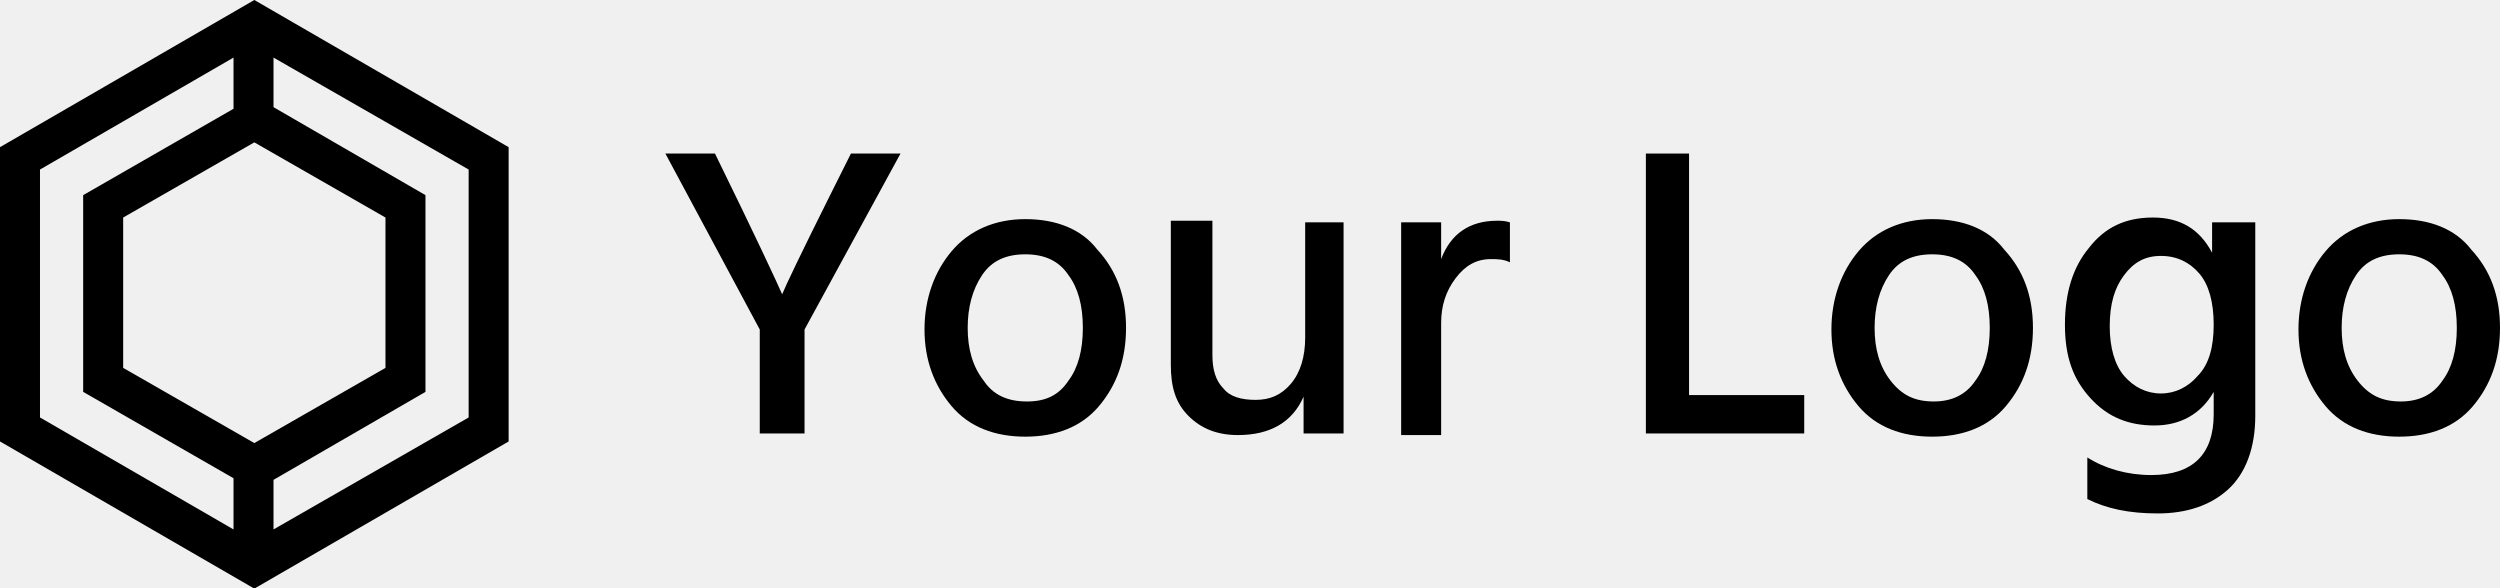
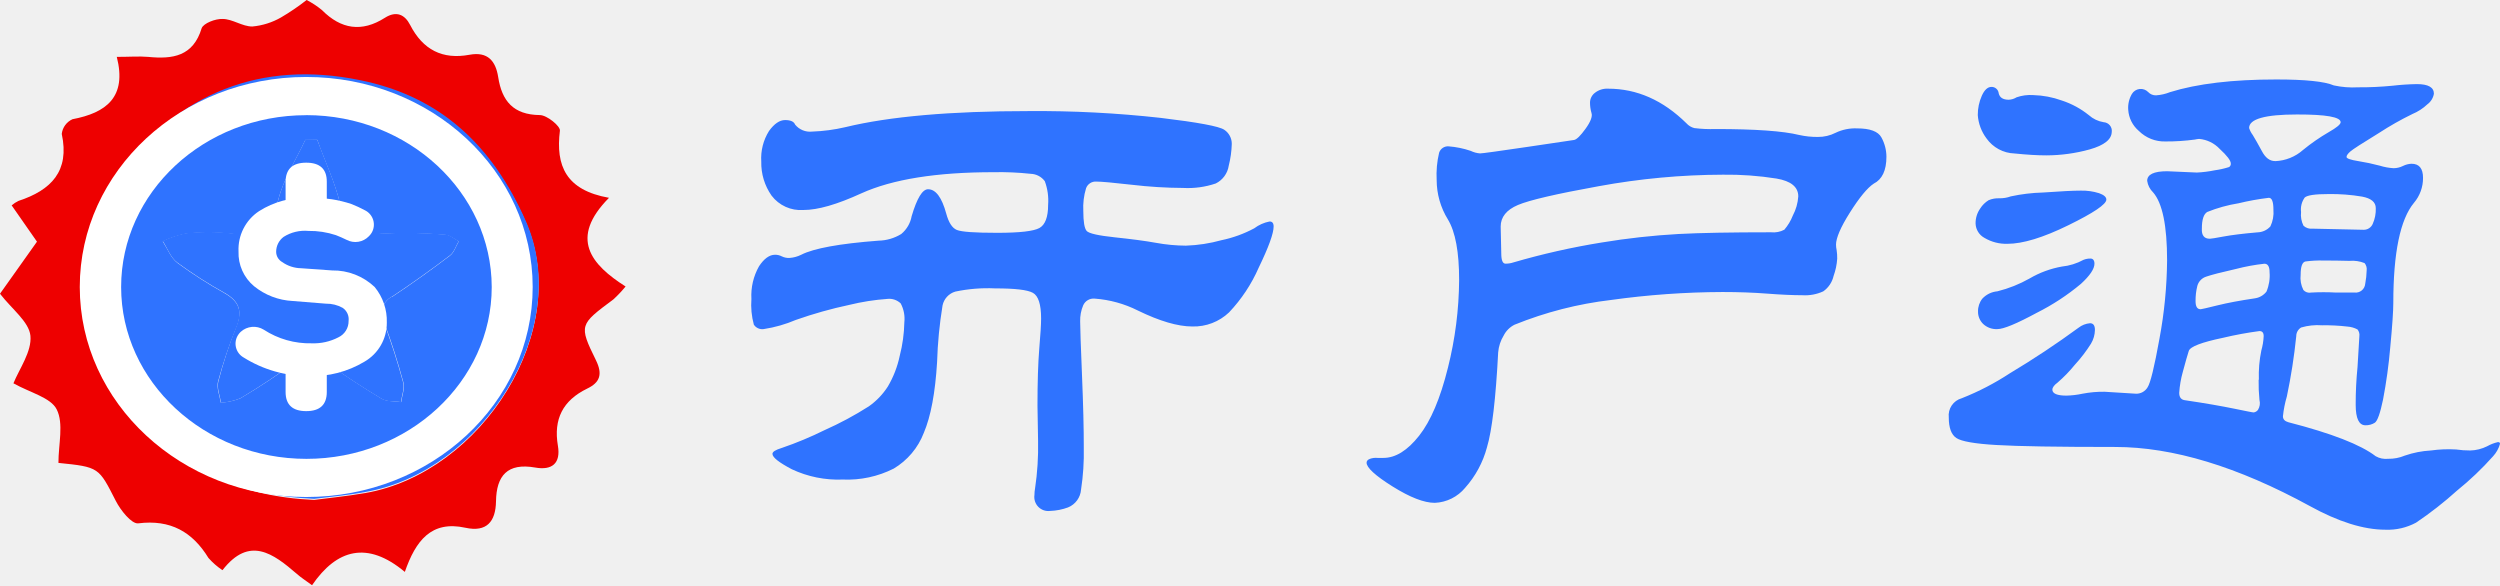
- <svg xmlns="http://www.w3.org/2000/svg" version="1.1" id="Layer_1" x="0px" y="0px" viewBox="0 0 156.3 36.7" style="enable-background:new 0 0 156.3 36.7;" xml:space="preserve">
-   <g>
-     <path d="M50.2,27.1h-2.7v-6.5l-5.9-11h3.1c2.5,5.1,3.9,8.1,4.2,8.8c0.2-0.5,1.2-2.6,3-6.2l1.3-2.6h3.1l-6,11V27.1z" />
-     <path d="M70.4,20.5c0,2-0.6,3.6-1.7,4.9c-1.1,1.3-2.7,1.9-4.6,1.9c-1.9,0-3.5-0.6-4.6-1.9c-1.1-1.3-1.7-2.9-1.7-4.8   s0.6-3.6,1.7-4.9c1.1-1.3,2.7-2,4.6-2c1.9,0,3.5,0.6,4.5,1.9C69.8,16.9,70.4,18.5,70.4,20.5z M67.7,20.5c0-1.4-0.3-2.5-0.9-3.3   c-0.6-0.9-1.5-1.3-2.7-1.3c-1.2,0-2.1,0.4-2.7,1.3c-0.6,0.9-0.9,2-0.9,3.3c0,1.3,0.3,2.4,1,3.3c0.6,0.9,1.5,1.3,2.7,1.3   s2-0.4,2.6-1.3C67.4,23,67.7,21.9,67.7,20.5z" />
-     <path d="M81.4,13.9H84v13.2h-2.5v-2.3c-0.7,1.6-2.1,2.4-4.1,2.4c-1.3,0-2.3-0.4-3.1-1.2c-0.8-0.8-1.1-1.8-1.1-3.2v-9h2.6v8.4   c0,0.9,0.2,1.6,0.7,2.1c0.4,0.5,1.1,0.7,2,0.7c0.9,0,1.6-0.3,2.2-1c0.6-0.7,0.9-1.7,0.9-2.9V13.9z" />
-     <path d="M90.1,13.9v2.3c0.6-1.6,1.8-2.4,3.5-2.4c0.2,0,0.5,0,0.8,0.1v2.5c-0.4-0.2-0.8-0.2-1.2-0.2c-0.9,0-1.6,0.4-2.2,1.2   c-0.6,0.8-0.9,1.7-0.9,2.8v7h-2.5V13.9H90.1z" />
-     <path d="M105.6,24.7h7.2v2.4h-9.9V9.6h2.7V24.7z" />
-     <path d="M127.1,20.5c0,2-0.6,3.6-1.7,4.9c-1.1,1.3-2.7,1.9-4.6,1.9c-1.9,0-3.5-0.6-4.6-1.9c-1.1-1.3-1.7-2.9-1.7-4.8   s0.6-3.6,1.7-4.9c1.1-1.3,2.7-2,4.6-2c1.9,0,3.5,0.6,4.5,1.9C126.5,16.9,127.1,18.5,127.1,20.5z M124.4,20.5c0-1.4-0.3-2.5-0.9-3.3   c-0.6-0.9-1.5-1.3-2.7-1.3c-1.2,0-2.1,0.4-2.7,1.3c-0.6,0.9-0.9,2-0.9,3.3c0,1.3,0.3,2.4,1,3.3s1.5,1.3,2.7,1.3   c1.1,0,2-0.4,2.6-1.3C124.1,23,124.4,21.9,124.4,20.5z" />
-     <path d="M138.5,13.9h2.5V26c0,2-0.6,3.6-1.7,4.6s-2.6,1.5-4.4,1.5c-1.8,0-3.2-0.3-4.4-0.9v-2.6c1.1,0.7,2.5,1.1,4,1.1   c2.6,0,3.9-1.3,3.9-3.8v-1.4c-0.8,1.4-2.1,2.1-3.7,2.1c-1.6,0-2.9-0.5-4-1.7s-1.6-2.6-1.6-4.6c0-2,0.5-3.6,1.5-4.8   c1-1.3,2.3-1.9,4-1.9s2.9,0.7,3.7,2.2V13.9z M131.9,20.4c0,1.3,0.3,2.4,0.9,3.1c0.6,0.7,1.4,1.1,2.3,1.1s1.7-0.4,2.3-1.1   c0.7-0.7,1-1.8,1-3.2c0-1.4-0.3-2.5-0.9-3.2s-1.4-1.1-2.4-1.1c-1,0-1.7,0.4-2.3,1.2C132.2,18,131.9,19,131.9,20.4z" />
-     <path d="M156.3,20.5c0,2-0.6,3.6-1.7,4.9c-1.1,1.3-2.7,1.9-4.6,1.9c-1.9,0-3.5-0.6-4.6-1.9c-1.1-1.3-1.7-2.9-1.7-4.8   s0.6-3.6,1.7-4.9c1.1-1.3,2.7-2,4.6-2c1.9,0,3.5,0.6,4.5,1.9C155.7,16.9,156.3,18.5,156.3,20.5z M153.6,20.5c0-1.4-0.3-2.5-0.9-3.3   c-0.6-0.9-1.5-1.3-2.7-1.3c-1.2,0-2.1,0.4-2.7,1.3c-0.6,0.9-0.9,2-0.9,3.3c0,1.3,0.3,2.4,1,3.3s1.5,1.3,2.7,1.3   c1.1,0,2-0.4,2.6-1.3C153.3,23,153.6,21.9,153.6,20.5z" />
+ <svg xmlns="http://www.w3.org/2000/svg" id="图层_1" data-name="图层 1" viewBox="0 0 420.61 98.46">
+   <defs>
+     <style>.cls-2{fill:#2f73ff}.cls-3{isolation:isolate}.cls-4{fill:#fff}</style>
+   </defs>
+   <path d="M12.45 78.51c0-3.14.92-6.6-.29-9-1-2-4.49-2.82-7.28-4.39 1-2.46 3.11-5.34 2.86-8-.24-2.36-3.12-4.48-5.12-7.07l6.22-8.76-4.26-6.11a5.41 5.41 0 0 1 1.15-.75c5.49-1.8 8.64-5 7.28-11.27a3.1 3.1 0 0 1 1.8-2.47C20.47 19.61 24 17 22.27 10.2c2.16 0 3.74-.13 5.28 0 4.13.41 7.57-.09 9-4.83.31-.82 2.31-1.61 3.53-1.55 1.66 0 3.31 1.28 5 1.27a11.9 11.9 0 0 0 4.81-1.52A38.81 38.81 0 0 0 54.21.63a14.62 14.62 0 0 1 2.57 1.69c3.22 3.24 6.71 3.78 10.6 1.3 1.91-1.21 3.34-.56 4.25 1.22 2.14 4.16 5.43 5.86 10 5 3.05-.56 4.39 1.05 4.81 3.77.62 4 2.54 6.33 7 6.38 1.19 0 3.48 1.86 3.38 2.63-.73 5.89 1 10 8.26 11.29-6.76 6.83-3 11.24 2.79 14.92a20.94 20.94 0 0 1-2.05 2.17c-5.7 4.25-5.85 4.3-2.93 10.25 1.17 2.39.63 3.75-1.48 4.76-4.12 2-5.68 5.16-4.93 9.59.52 3-1 4.2-3.82 3.69-4.66-.82-6.53 1.36-6.59 5.7-.06 3.39-1.56 5.22-5.15 4.43-5.76-1.26-8.37 2.2-10.19 7.43-6.29-5.26-11.44-3.85-15.61 2.24-1.11-.81-1.87-1.3-2.54-1.89-4-3.45-8-6.47-12.53-.64a11.88 11.88 0 0 1-2.36-2.06C35 90.11 31.3 88 25.88 88.68c-1.12.14-3-2.23-3.79-3.8-2.87-5.61-2.75-5.67-9.64-6.37zm43 6.23c2.08-.28 5.38-.6 8.63-1.16 19.58-3.4 35-27.41 27-45.54-5.64-12.8-14.34-21-27.94-23.75-16.69-3.37-30.43 2.24-40.51 15.58-9.21 12.2-6.32 32.48 2.59 41.39 8.28 8.29 17.47 12.91 30.26 13.48z" transform="translate(-2.62 -.63)" style="fill:#e00" />
+   <path class="cls-2" d="M55.48 84.56c-12.79-.56-22-5.18-30.26-13.48-8.91-8.9-11.8-29.19-2.59-41.39 10.08-13.34 23.82-19 40.54-15.58 13.6 2.75 22.3 11 27.94 23.76 8 18.12-7.42 42.13-27 45.53-3.25.6-6.55.88-8.63 1.16zm.52-60.4h-2c-1.58 3.37-3.7 6.61-4.58 10.15-1.14 4.58-3.39 6.3-8 5.63a34 34 0 0 0-7.55 0 16.79 16.79 0 0 0-3.87 1.3c.8 1.23 1.36 2.78 2.46 3.62a75.42 75.42 0 0 0 8 5.13c2.33 1.35 3 2.95 2 5.53a76 76 0 0 0-3.16 9.3c-.28 1.07.28 2.36.46 3.55a10.45 10.45 0 0 0 3.31-.73 114.56 114.56 0 0 0 9.56-6.33c1.93-1.46 3.25-.87 4.91.31 3 2.13 6.1 4.18 9.27 6.07.9.54 2.2.41 3.31.59.15-1.11.64-2.32.37-3.32-.93-3.43-2-6.82-3.26-10.16a3.15 3.15 0 0 1 1.3-4.25h.1c3.3-2.19 6.52-4.5 9.68-6.89.71-.53 1-1.6 1.5-2.42-.77-.38-1.52-1.06-2.3-1.1a75.35 75.35 0 0 0-10.73-.17c-4 .38-6-.88-6.91-4.9C59 31.3 57.28 27.82 56 24.16z" transform="translate(-2.62 -.63)" />
+   <path class="cls-2" d="M56 24.16c1.32 3.61 3 7.14 3.87 10.86.91 4 2.91 5.28 6.91 4.9a75.35 75.35 0 0 1 10.73.17c.78 0 1.53.72 2.3 1.1-.49.82-.79 1.89-1.5 2.42-3.16 2.39-6.38 4.7-9.68 6.89a3.14 3.14 0 0 0-1.45 4.2v.1c1.23 3.34 2.33 6.73 3.26 10.16.27 1-.22 2.21-.37 3.32-1.11-.18-2.41 0-3.31-.59-3.17-1.89-6.26-3.94-9.27-6.07-1.66-1.18-3-1.77-4.91-.31a113.73 113.73 0 0 1-9.51 6.33 10.46 10.46 0 0 1-3.26.75c-.18-1.19-.74-2.48-.46-3.55a75.77 75.77 0 0 1 3.08-9.39c1-2.58.37-4.18-2-5.53a75.42 75.42 0 0 1-8-5.13C31.34 44 30.78 42.4 30 41.17a16.79 16.79 0 0 1 3.89-1.3 34 34 0 0 1 7.55 0c4.64.67 6.89-1 8-5.63.88-3.54 3-6.78 4.58-10.15z" transform="translate(-2.62 -.63)" />
+   <g id="开户通" class="cls-3">
+     <g class="cls-3">
+       <path class="cls-2" d="M216.9 38.74q0 1.73-2.5 6.9a26.23 26.23 0 0 1-5 7.55 8.63 8.63 0 0 1-6.17 2.37q-3.67 0-9.18-2.69a19.29 19.29 0 0 0-7.25-2 1.92 1.92 0 0 0-1.94 1.13 6.49 6.49 0 0 0-.51 2.69q0 1.57.31 9.06t.3 12.19a40.78 40.78 0 0 1-.46 7.06 3.52 3.52 0 0 1-2.19 3 9.57 9.57 0 0 1-3 .59 2.36 2.36 0 0 1-2.65-2.69 5.64 5.64 0 0 1 .1-1.08 47.49 47.49 0 0 0 .51-8l-.1-5.94q0-5.93.3-9.59c.21-2.45.31-4.14.31-5.07 0-2.38-.46-3.81-1.38-4.32s-3-.75-6.37-.75a26.39 26.39 0 0 0-6.69.54 3.08 3.08 0 0 0-2.14 2.32 72.09 72.09 0 0 0-.92 9.54q-.47 7.77-2.24 11.92a12 12 0 0 1-5.06 6 17.32 17.32 0 0 1-8.57 1.84 18.38 18.38 0 0 1-8.57-1.73c-2.18-1.15-3.26-2-3.26-2.59 0-.35.52-.68 1.58-1a59.68 59.68 0 0 0 7.18-2.99 56.72 56.72 0 0 0 7.45-4 12 12 0 0 0 3.21-3.35 17.05 17.05 0 0 0 2-5.18 24.39 24.39 0 0 0 .77-5.61 5.5 5.5 0 0 0-.61-3.18 2.79 2.79 0 0 0-2.25-.76 38.46 38.46 0 0 0-6.38 1 72.38 72.38 0 0 0-9 2.53 22.57 22.57 0 0 1-5.44 1.55 1.69 1.69 0 0 1-1.64-.75 12.73 12.73 0 0 1-.41-4.32 10 10 0 0 1 1.28-5.5c.85-1.29 1.75-1.94 2.7-1.94a2.39 2.39 0 0 1 1.13.27 2.68 2.68 0 0 0 1.27.27 5.22 5.22 0 0 0 2-.54q3.17-1.62 13-2.37a7.57 7.57 0 0 0 3.83-1.12 5.05 5.05 0 0 0 1.75-3q1.34-4.53 2.76-4.53 1.94 0 3.06 4.1c.41 1.51 1 2.43 1.79 2.75s3 .48 6.78.48 6.11-.27 7.09-.8 1.48-1.84 1.48-3.89a9.44 9.44 0 0 0-.56-4 3.08 3.08 0 0 0-2.4-1.24 48.9 48.9 0 0 0-6.22-.27q-14.38 0-22.25 3.56-6.12 2.81-9.74 2.8a6.16 6.16 0 0 1-5.36-2.42 9.57 9.57 0 0 1-1.73-5.72 8.64 8.64 0 0 1 1.3-5.15c.89-1.23 1.79-1.84 2.71-1.84s1.48.25 1.68.76a3.23 3.23 0 0 0 2.86 1.18 29.09 29.09 0 0 0 5.61-.75q11.13-2.7 30.82-2.7a187.79 187.79 0 0 1 22.19 1.14q9.44 1.13 10.72 2a2.82 2.82 0 0 1 1.27 2.38 16.85 16.85 0 0 1-.51 3.66 4 4 0 0 1-2.19 3 14.62 14.62 0 0 1-5.51.75 76.23 76.23 0 0 1-8.57-.53c-3.17-.36-5.17-.54-6-.54a1.71 1.71 0 0 0-1.74 1.13 11.11 11.11 0 0 0-.46 3.83c0 1.8.19 2.91.56 3.34s2 .79 4.75 1.08 5.08.59 6.89.92a28.91 28.91 0 0 0 5.05.48 25.56 25.56 0 0 0 6-.92 20.44 20.44 0 0 0 5.51-2 6.26 6.26 0 0 1 2.55-1.14c.47-.03.71.26.71.84zm98.17-16.51c2.17 0 3.53.51 4.08 1.51A6.77 6.77 0 0 1 320 27q0 3.45-2.14 4.53c-1.09.72-2.41 2.34-4 4.85s-2.34 4.32-2.34 5.4a4.29 4.29 0 0 0 .1.91 8.52 8.52 0 0 1 .1 1.46 10.62 10.62 0 0 1-.61 2.91 4.34 4.34 0 0 1-1.74 2.59 7.33 7.33 0 0 1-3.52.65q-2.4 0-5.92-.27t-7.5-.27a139.18 139.18 0 0 0-18.77 1.34 62.78 62.78 0 0 0-16.23 4.16 4.11 4.11 0 0 0-1.83 1.83 6.46 6.46 0 0 0-.92 2.81q-.61 11.74-1.89 16a16.66 16.66 0 0 1-3.67 6.8 7 7 0 0 1-5.1 2.53c-1.81 0-4.17-.92-7.1-2.75s-4.38-3.18-4.38-4c0-.29.18-.51.56-.65a2.89 2.89 0 0 1 1.27-.16h1q3.06 0 6-3.72t4.85-11.43a62.09 62.09 0 0 0 1.89-14.78q0-7.07-1.89-10.19a12.64 12.64 0 0 1-1.89-6.63 16.08 16.08 0 0 1 .41-4.59 1.56 1.56 0 0 1 1.58-1.08 15.22 15.22 0 0 1 3.73.76 4.36 4.36 0 0 0 1.58.43q.56 0 7.86-1.08l7.95-1.18c.45-.08 1.09-.71 1.94-1.89s1.19-2.07 1-2.64a6.27 6.27 0 0 1-.25-1.78 2.08 2.08 0 0 1 .82-1.62 3.3 3.3 0 0 1 2.24-.7q7.25 0 13.16 5.82a2.66 2.66 0 0 0 1.33.81 22.42 22.42 0 0 0 3.57.16q10 0 14.08 1a13.89 13.89 0 0 0 3.12.33 6.45 6.45 0 0 0 3-.7 7.62 7.62 0 0 1 3.62-.74zm-14.49 17.48a3.9 3.9 0 0 0 2.24-.43 8.31 8.31 0 0 0 1.43-2.38 8 8 0 0 0 .92-3.23c0-1.58-1.23-2.59-3.67-3a53 53 0 0 0-9-.65 117.54 117.54 0 0 0-20.92 1.94q-10.69 1.93-13.58 3.16t-2.9 3.62l.1 4.53c0 1.15.24 1.72.71 1.72a4.08 4.08 0 0 0 1.33-.21 122.79 122.79 0 0 1 14.85-3.35A120.07 120.07 0 0 1 285 40q5.48-.29 15.58-.29zM423.23 75.3a5.07 5.07 0 0 1-1.17 2.1 51 51 0 0 1-6.06 5.77 61.85 61.85 0 0 1-6.89 5.39 10 10 0 0 1-5.16 1.19q-5.51 0-12.75-4-18.17-9.92-32.7-9.92t-20-.33c-3.64-.21-5.89-.61-6.74-1.18s-1.27-1.73-1.27-3.45a3 3 0 0 1 2.19-3.24 44.72 44.72 0 0 0 8.11-4.21q5.93-3.55 11.53-7.65a3.64 3.64 0 0 1 1.94-.76c.54 0 .82.38.82 1.13a4.65 4.65 0 0 1-.67 2.32A24.49 24.49 0 0 1 351.7 62a23.38 23.38 0 0 1-2.91 3c-.58.43-.87.83-.87 1.19 0 .65.79 1 2.35 1a14.33 14.33 0 0 0 2.71-.32 18.35 18.35 0 0 1 3.72-.33l5.31.33a2.2 2.2 0 0 0 1.93-1.08q.72-1.08 2-8.2a75 75 0 0 0 1.28-13.16q0-8.73-2.35-11.43a3.39 3.39 0 0 1-1-1.94c0-1.08 1.12-1.62 3.37-1.62l5 .22a19.63 19.63 0 0 0 3-.38 14.37 14.37 0 0 0 2.4-.54.62.62 0 0 0 .3-.59c0-.51-.63-1.33-1.88-2.48a5.4 5.4 0 0 0-3.44-1.67 4.33 4.33 0 0 0-.72.11 35.55 35.55 0 0 1-4.94.32 6.1 6.1 0 0 1-4.5-1.78 5.1 5.1 0 0 1-1.78-3.56 4.6 4.6 0 0 1 .61-2.64 1.74 1.74 0 0 1 2.76-.32 1.73 1.73 0 0 0 1.32.54 7.72 7.72 0 0 0 2.35-.54Q374.56 14 385.58 14q7.35 0 9.69 1a15.16 15.16 0 0 0 4.08.32 55.83 55.83 0 0 0 5.82-.27 40.74 40.74 0 0 1 4.08-.27c1.9 0 2.86.54 2.86 1.62a2.79 2.79 0 0 1-1.11 1.79 8.28 8.28 0 0 1-2.5 1.62 51.66 51.66 0 0 0-5.63 3.19c-2.82 1.73-4.44 2.77-4.84 3.13s-.62.66-.62.91.67.49 2 .7a35.78 35.78 0 0 1 3.58.76 9.75 9.75 0 0 0 2.34.43 3.62 3.62 0 0 0 1.58-.38 3.52 3.52 0 0 1 1.43-.37c1.29 0 1.94.79 1.94 2.37a6.41 6.41 0 0 1-1.53 4.21q-3.47 4.2-3.47 16.82 0 2.05-.51 7.44a85.92 85.92 0 0 1-1.22 8.85c-.48 2.3-.94 3.59-1.38 3.88a2.81 2.81 0 0 1-1.58.43c-1.09 0-1.64-1.15-1.64-3.45a62.13 62.13 0 0 1 .31-6.36l.31-5.18a1.48 1.48 0 0 0-.31-1.13 4.26 4.26 0 0 0-1.73-.49 31.71 31.71 0 0 0-4.24-.21 9.81 9.81 0 0 0-3.52.37 1.7 1.7 0 0 0-.82 1.46 97.34 97.34 0 0 1-1.58 10.14 18.26 18.26 0 0 0-.66 3.34c0 .5.31.83.92 1q10.92 2.81 14.69 5.72a3.46 3.46 0 0 0 2.09.43 6.91 6.91 0 0 0 2.81-.54 16.23 16.23 0 0 1 4.39-.86 21.31 21.31 0 0 1 4.23-.17 15.93 15.93 0 0 0 2.4.17 6.72 6.72 0 0 0 2.81-.7 6.76 6.76 0 0 1 1.83-.71q.35-.01.35.29zM357 34.21q0 1.18-6.38 4.31t-10.26 3.13a7.16 7.16 0 0 1-3.87-1 2.85 2.85 0 0 1-1.49-2.4 4.26 4.26 0 0 1 .77-2.53 4.34 4.34 0 0 1 1.43-1.41 4.2 4.2 0 0 1 1.78-.32 5.36 5.36 0 0 0 1.94-.32 29.24 29.24 0 0 1 5.41-.65c3.06-.22 5.19-.32 6.38-.32a9.53 9.53 0 0 1 3.06.43c.81.29 1.23.64 1.23 1.08zm.91-11.44q0 1.95-3.72 3a27.57 27.57 0 0 1-7.3 1c-1.42 0-3.21-.1-5.35-.32a6 6 0 0 1-4.7-2.53 7.42 7.42 0 0 1-1.47-3.92 7.87 7.87 0 0 1 .67-3.24c.44-1 1-1.51 1.63-1.51a1.2 1.2 0 0 1 1.22 1.08c.17.72.73 1.08 1.69 1.08a2.73 2.73 0 0 0 1.32-.41 7 7 0 0 1 2.81-.37 15.27 15.27 0 0 1 4.8.91 14.31 14.31 0 0 1 4.54 2.46 4.93 4.93 0 0 0 2.5 1.19 1.46 1.46 0 0 1 1.37 1.58zM355 45c0 .86-.76 2-2.29 3.4a38.43 38.43 0 0 1-7.4 4.85c-3.4 1.84-5.61 2.75-6.63 2.75a3.24 3.24 0 0 1-2.4-.86 2.86 2.86 0 0 1-.87-2.1 3.39 3.39 0 0 1 .72-2.16 3.94 3.94 0 0 1 2.55-1.24 21.74 21.74 0 0 0 5.41-2.16 16.45 16.45 0 0 1 5.41-2 9.69 9.69 0 0 0 3.67-1.14 3.05 3.05 0 0 1 1.17-.21c.4 0 .66.29.66.87zm27.66 19.52a20.77 20.77 0 0 1 .41-4.9 10.5 10.5 0 0 0 .4-2.43c0-.58-.23-.86-.71-.86a60.77 60.77 0 0 0-6.12 1.13q-5.42 1.13-5.77 2.21c-.24.72-.56 1.89-1 3.51a16.82 16.82 0 0 0-.61 3.55c0 .76.34 1.17 1 1.24 3.47.51 6.21 1 8.22 1.41s3.11.64 3.31.64a1.1 1.1 0 0 0 .72-.43 2.12 2.12 0 0 0 .25-1.67 29.93 29.93 0 0 1-.14-3.41zm-9.8-11.86c.14 0 1.07-.22 2.81-.65s3.83-.82 6.27-1.18a3 3 0 0 0 2-1.14 6.94 6.94 0 0 0 .52-3.29c0-.93-.29-1.4-.87-1.4a33.18 33.18 0 0 0-4.7.86q-3.83.87-5.05 1.3a2.26 2.26 0 0 0-1.53 1.56 9.94 9.94 0 0 0-.3 2.54c-.01.92.27 1.39.81 1.39zm1.53-11.86c.21 0 1-.13 2.35-.38s3.26-.49 5.71-.7a3 3 0 0 0 2.15-1 5.43 5.43 0 0 0 .51-2.81c0-1.36-.26-2-.77-2a44.06 44.06 0 0 0-5.1.92 24.6 24.6 0 0 0-5.26 1.46c-.61.36-.91 1.29-.91 2.8-.07 1.12.4 1.7 1.28 1.7zm11-13.06a7.49 7.49 0 0 0 4.7-1.88 33 33 0 0 1 4.33-3c1.33-.76 2-1.31 2-1.67q0-1.31-7.34-1.3c-5.38 0-8.06.76-8.06 2.27a3.85 3.85 0 0 0 .61 1.18q.61 1 1.53 2.7c.58 1.12 1.33 1.69 2.21 1.69zm13.37 22.11a1.61 1.61 0 0 0 1.79-1.45 14 14 0 0 0 .25-2.32 1.58 1.58 0 0 0-.36-1.19 5.57 5.57 0 0 0-2.55-.37q-2.19-.06-4.38-.06a19.26 19.26 0 0 0-3 .16c-.55.11-.82.85-.82 2.22a4.53 4.53 0 0 0 .46 2.58 1.37 1.37 0 0 0 1.32.43 37.41 37.41 0 0 1 4.14 0zm1.53-10.56a1.63 1.63 0 0 0 1.53-1 5.91 5.91 0 0 0 .51-2.64c0-1-.76-1.65-2.29-1.94a31.17 31.17 0 0 0-5.67-.43c-2.24 0-3.57.19-4 .59a3.44 3.44 0 0 0-.61 2.43 4.12 4.12 0 0 0 .41 2.31 1.91 1.91 0 0 0 1.53.49z" transform="translate(-2.62 -.63)" />
+     </g>
  </g>
-   <path d="M15.9,0L0,9.2v18.4l15.9,9.2l15.9-9.2V9.2L15.9,0z M15.9,8.9l8.2,4.7v9.4l-8.2,4.7l-8.2-4.7v-9.4L15.9,8.9z M14.6,6.8  l-9.4,5.4v12.3l9.4,5.4v3.2l-12.1-7V10.6l12.1-7V6.8z M17.1,30l9.5-5.5V12.2l-9.5-5.5V3.6l12.2,7v15.5l-12.2,7V30z" />
+   <path class="cls-4" d="M54.14 84.25c-21 0-38.1-15.82-38.1-35.33s17.05-35.34 38.1-35.34 38.1 15.82 38.1 35.34-17.06 35.33-38.1 35.33zm0-64.24C36.92 20 23 33 23 48.92s14 28.91 31.18 28.91 31.17-13 31.17-28.91C85.31 33 71.35 20 54.14 20z" transform="translate(-2.62 -.63)" />
+   <path class="cls-4" d="M55.07 58.39a9 9 0 0 0 4.47-1 3 3 0 0 0 1.73-2.77 2.33 2.33 0 0 0-1-2.2 5.62 5.62 0 0 0-2.82-.7l-5.59-.45a11.2 11.2 0 0 1-6.5-2.49 7.28 7.28 0 0 1-2.61-5.85 7.71 7.71 0 0 1 3.46-6.78 14.5 14.5 0 0 1 8.33-2.24 25.77 25.77 0 0 1 3.93.25 20.12 20.12 0 0 1 3.26.79A20.66 20.66 0 0 1 64 36a2.69 2.69 0 0 1 1.14 3.81 2.6 2.6 0 0 1-.33.43l-.13.14a3.15 3.15 0 0 1-3.73.61c-.59-.29-1.19-.56-1.82-.8a14.12 14.12 0 0 0-4.62-.71 6.68 6.68 0 0 0-4.17 1A3.13 3.13 0 0 0 49.08 43a2 2 0 0 0 1 1.71 5.68 5.68 0 0 0 3.22 1.05l5.2.37a10.17 10.17 0 0 1 7.15 2.78 9 9 0 0 1 2.05 6 7.52 7.52 0 0 1-3.76 6.57 17 17 0 0 1-9.34 2.42 20.45 20.45 0 0 1-11-3.13 2.67 2.67 0 0 1-.86-3.87 2.74 2.74 0 0 1 .39-.45A3.23 3.23 0 0 1 47 56.1a14.17 14.17 0 0 0 8.07 2.29z" transform="translate(-2.62 -.63)" />
+   <path class="cls-4" d="M54.14 28q3.47 0 3.46 3.21v3.21q0 3.21-3.46 3.21-3.47 0-3.47-3.21v-3.17q0-3.25 3.47-3.25zm0 32.16q3.47 0 3.46 3.21v3.21c0 2.14-1.15 3.22-3.46 3.22s-3.47-1.08-3.47-3.22v-3.21q0-3.21 3.47-3.21z" transform="translate(-2.62 -.63)" />
</svg>
